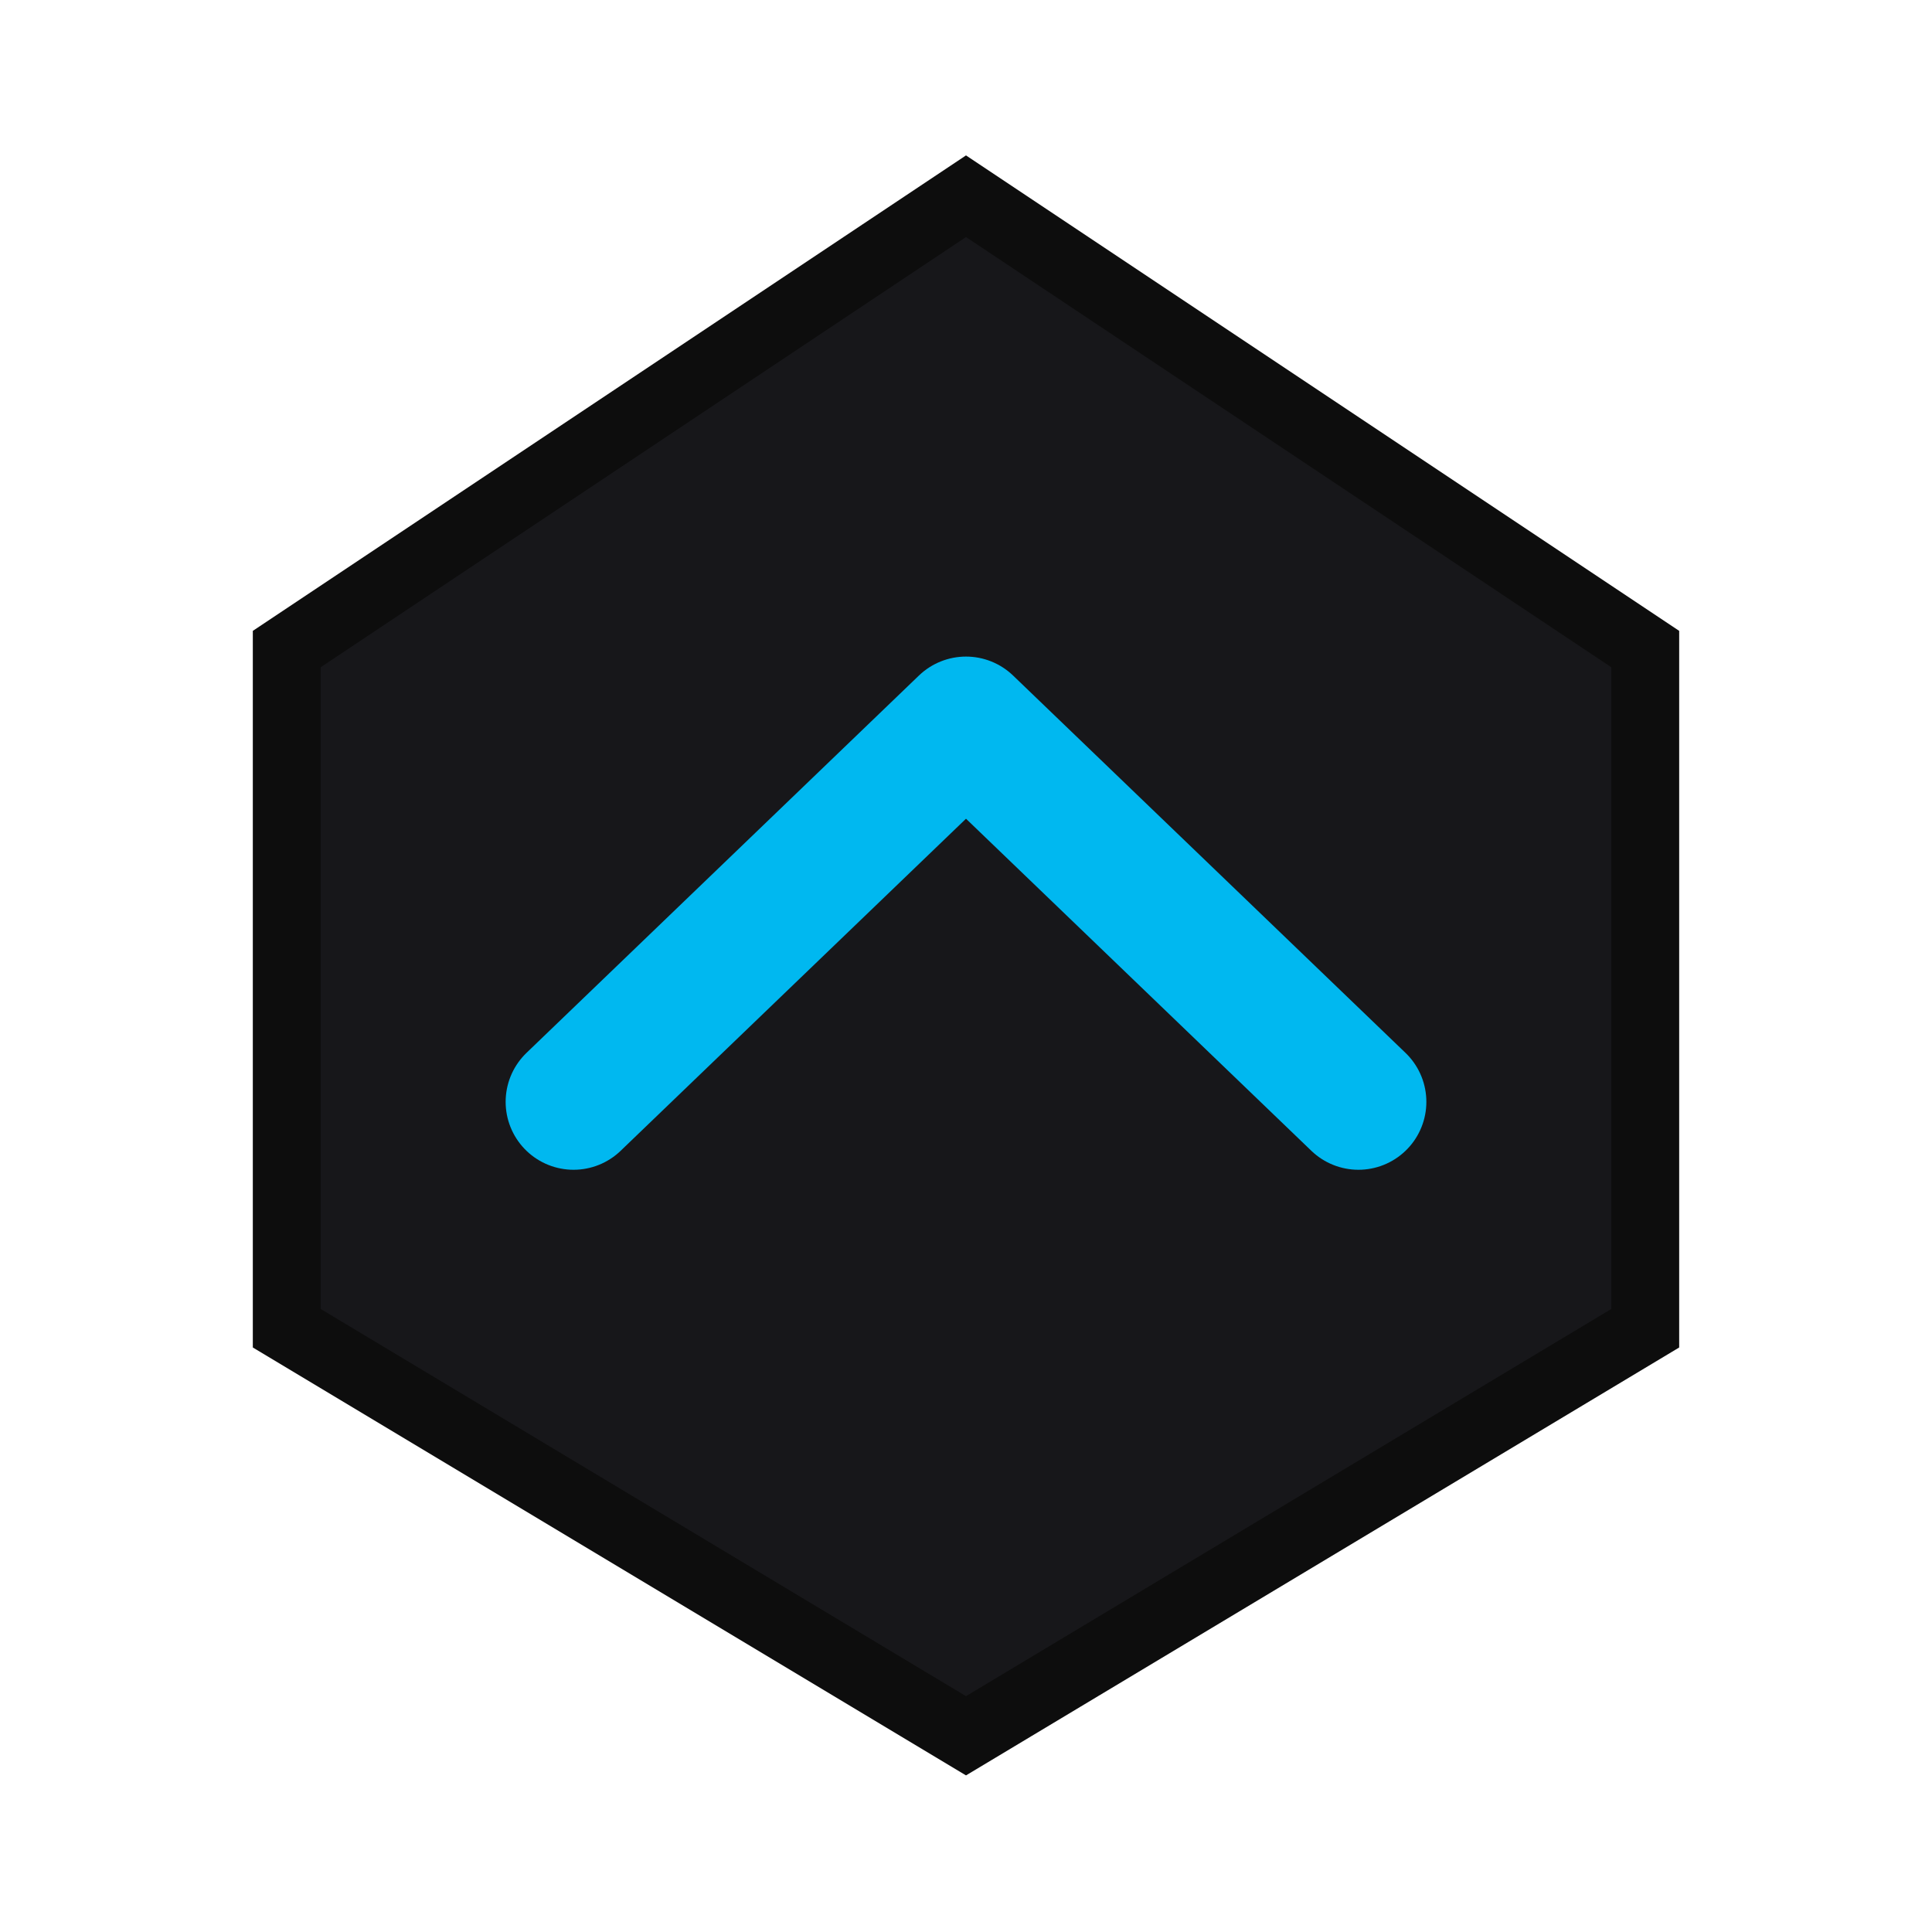
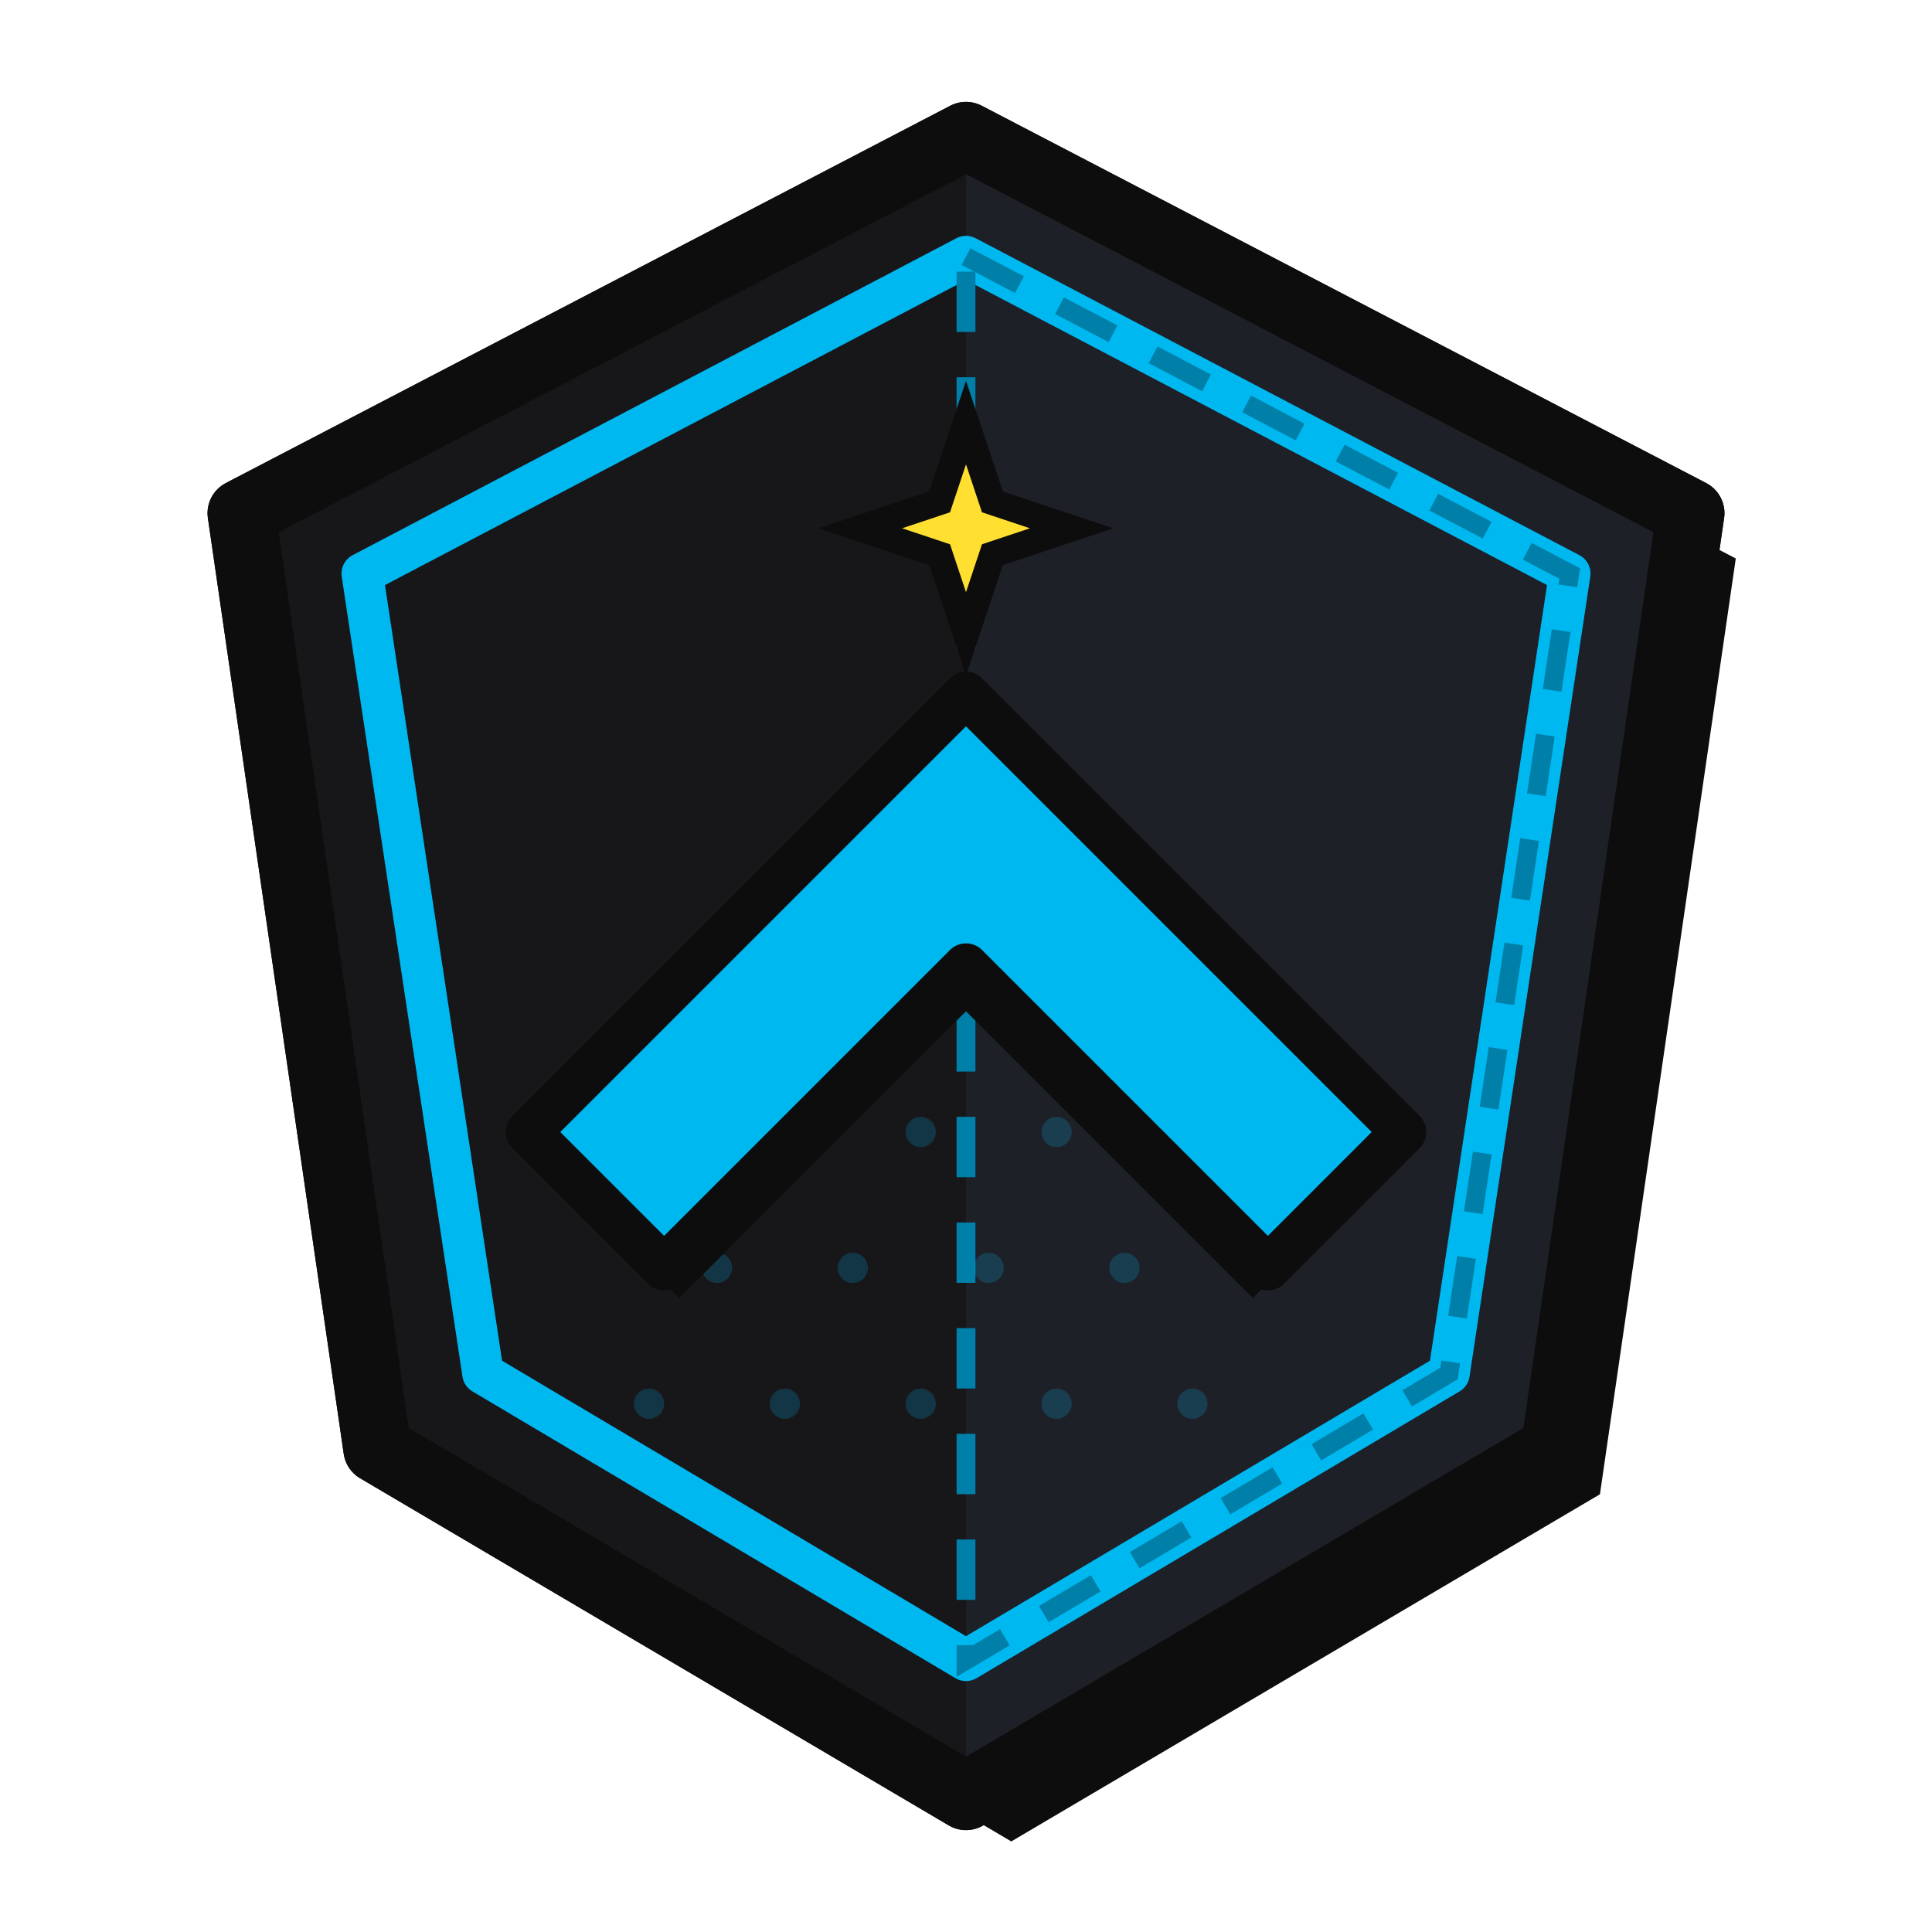
<svg xmlns="http://www.w3.org/2000/svg" viewBox="0 0 256 256" width="256" height="256" role="img" aria-label="Rookie rank chevron">
-   <polygon points="128,26 218,86 218,176 128,230 38,176 38,86" fill="#17171a" stroke="#0d0d0d" stroke-width="9" />
-   <path d="M 76 146 L 128 96 L 180 146" fill="none" stroke="#00b8f0" stroke-width="18" stroke-linecap="round" stroke-linejoin="round" />
+   <polygon points="134,24 230,74 212,198 134,244 56,198 38,74" fill="#0d0d0d" />
+   <polygon points="128,18 224,68 206,192 128,238 50,192 32,68" fill="#17171a" stroke="#0d0d0d" stroke-width="9" stroke-linejoin="round" />
+   <polygon points="128,18 224,68 206,192 128,238" fill="#262833" fill-opacity="0.55" />
+   <polygon points="128,34 208,76 192,182 128,220 64,182 48,76" fill="none" stroke="#00b8f0" stroke-width="5.5" stroke-linejoin="round" />
+   <polygon points="128,34 208,76 192,182 128,220" fill="none" stroke="#007fa8" stroke-width="2.5" stroke-dasharray="8 6" />
+   <circle cx="86" cy="150" r="2" fill="#00b8f0" fill-opacity="0.2" />
+   <circle cx="104" cy="150" r="2" fill="#00b8f0" fill-opacity="0.2" />
+   <circle cx="122" cy="150" r="2" fill="#00b8f0" fill-opacity="0.2" />
+   <circle cx="140" cy="150" r="2" fill="#00b8f0" fill-opacity="0.2" />
+   <circle cx="158" cy="150" r="2" fill="#00b8f0" fill-opacity="0.2" />
+   <circle cx="95" cy="168" r="2" fill="#00b8f0" fill-opacity="0.2" />
+   <circle cx="113" cy="168" r="2" fill="#00b8f0" fill-opacity="0.2" />
+   <circle cx="131" cy="168" r="2" fill="#00b8f0" fill-opacity="0.2" />
+   <circle cx="149" cy="168" r="2" fill="#00b8f0" fill-opacity="0.2" />
+   <circle cx="167" cy="168" r="2" fill="#00b8f0" fill-opacity="0.2" />
+   <circle cx="86" cy="186" r="2" fill="#00b8f0" fill-opacity="0.2" />
+   <circle cx="104" cy="186" r="2" fill="#00b8f0" fill-opacity="0.2" />
+   <circle cx="122" cy="186" r="2" fill="#00b8f0" fill-opacity="0.2" />
+   <circle cx="140" cy="186" r="2" fill="#00b8f0" fill-opacity="0.2" />
+   <circle cx="158" cy="186" r="2" fill="#00b8f0" fill-opacity="0.2" />
+   <path d="M 74 156 L 128 102 L 182 156 L 166 172 L 128 134 L 90 172 Z" fill="#0d0d0d" />
+   <path d="M 70 150 L 128 92 L 186 150 L 168 168 L 128 128 L 88 168 Z" fill="#00b8f0" stroke="#0d0d0d" stroke-width="6" stroke-linejoin="round" />
+   <path d="M 128.0 56.0 L 131.5 66.5 L 142.0 70.0 L 131.5 73.5 L 128.0 84.0 L 124.5 73.5 L 114.0 70.0 L 124.5 66.5 Z" fill="#ffe031" stroke="#0d0d0d" stroke-width="3.5" />
+   <polygon points="128,18 224,68 206,192 128,238 50,192 32,68" fill="none" stroke="#0d0d0d" stroke-width="9" stroke-linejoin="round" />
</svg>
